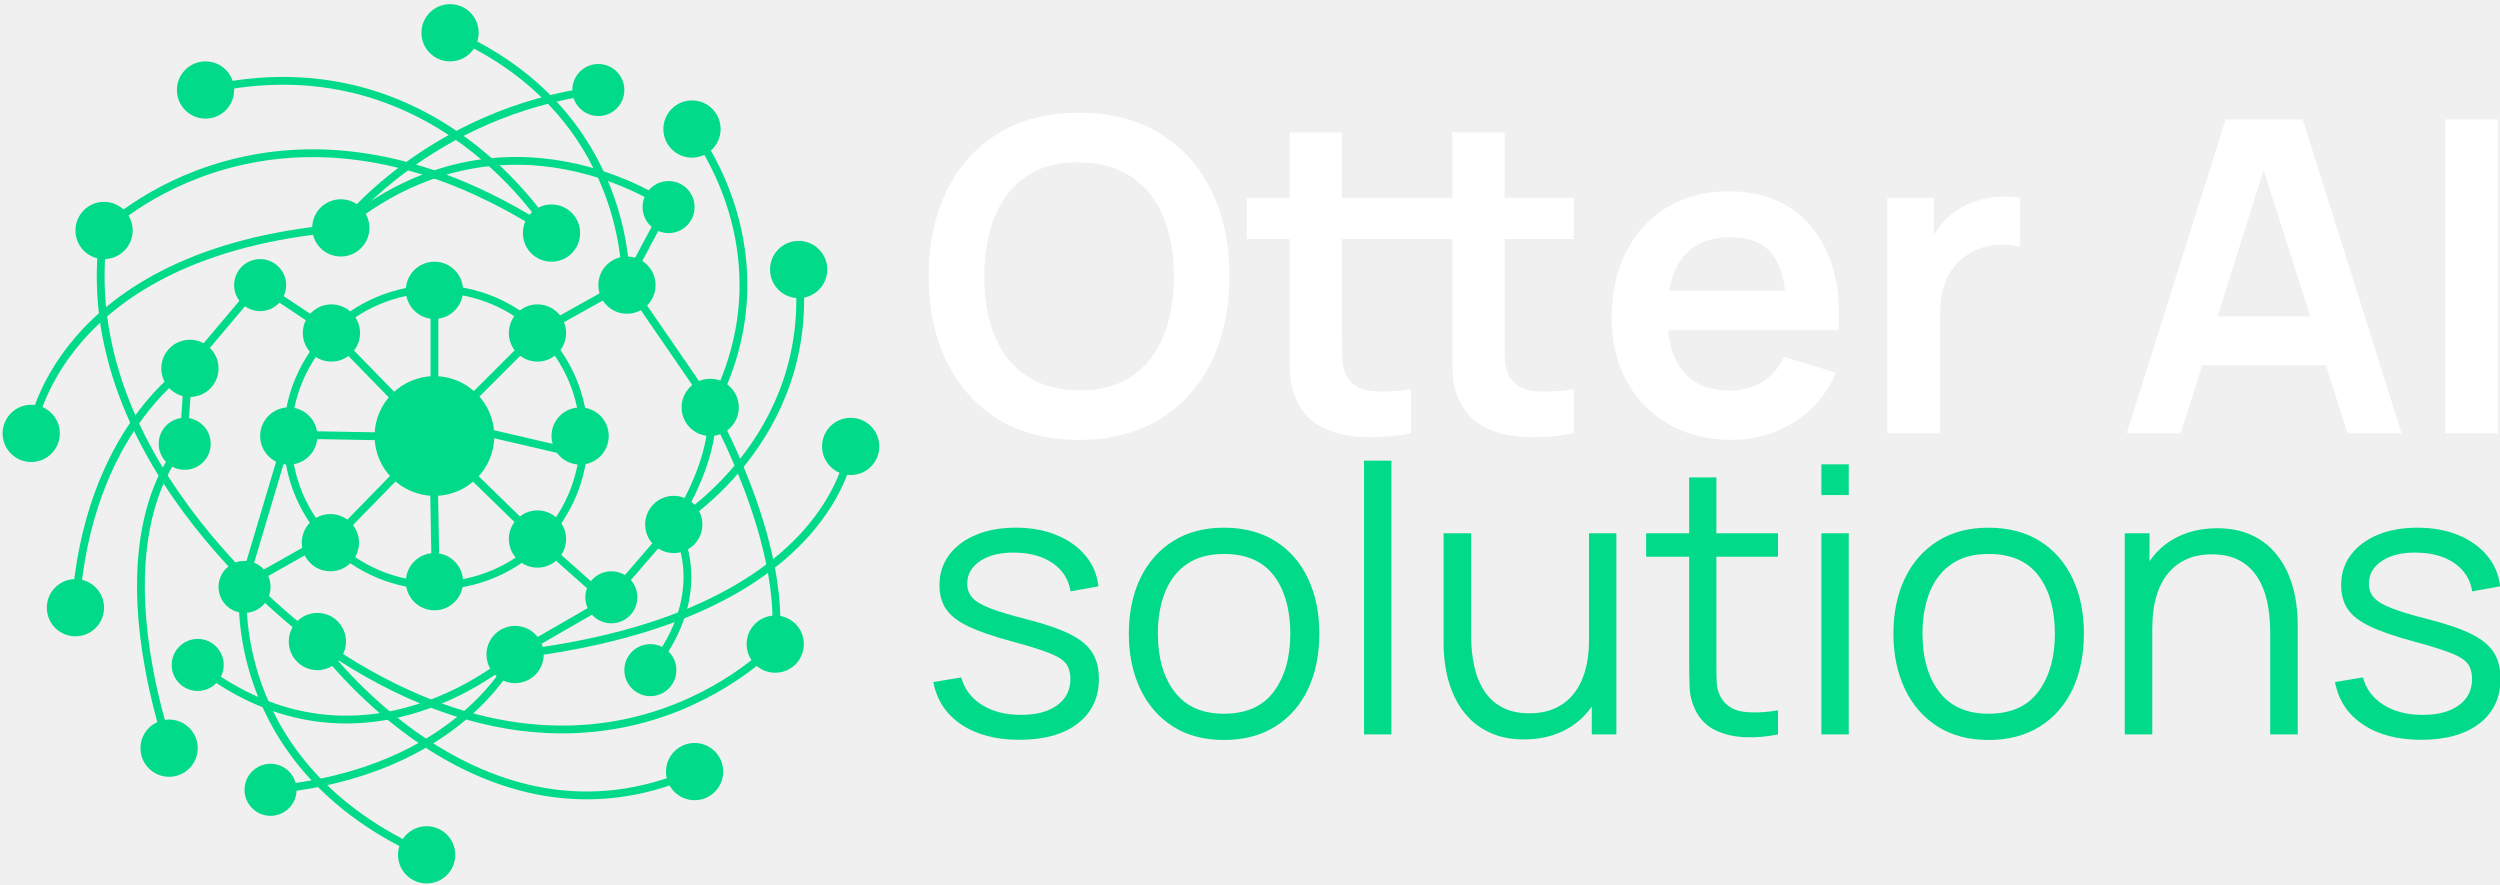
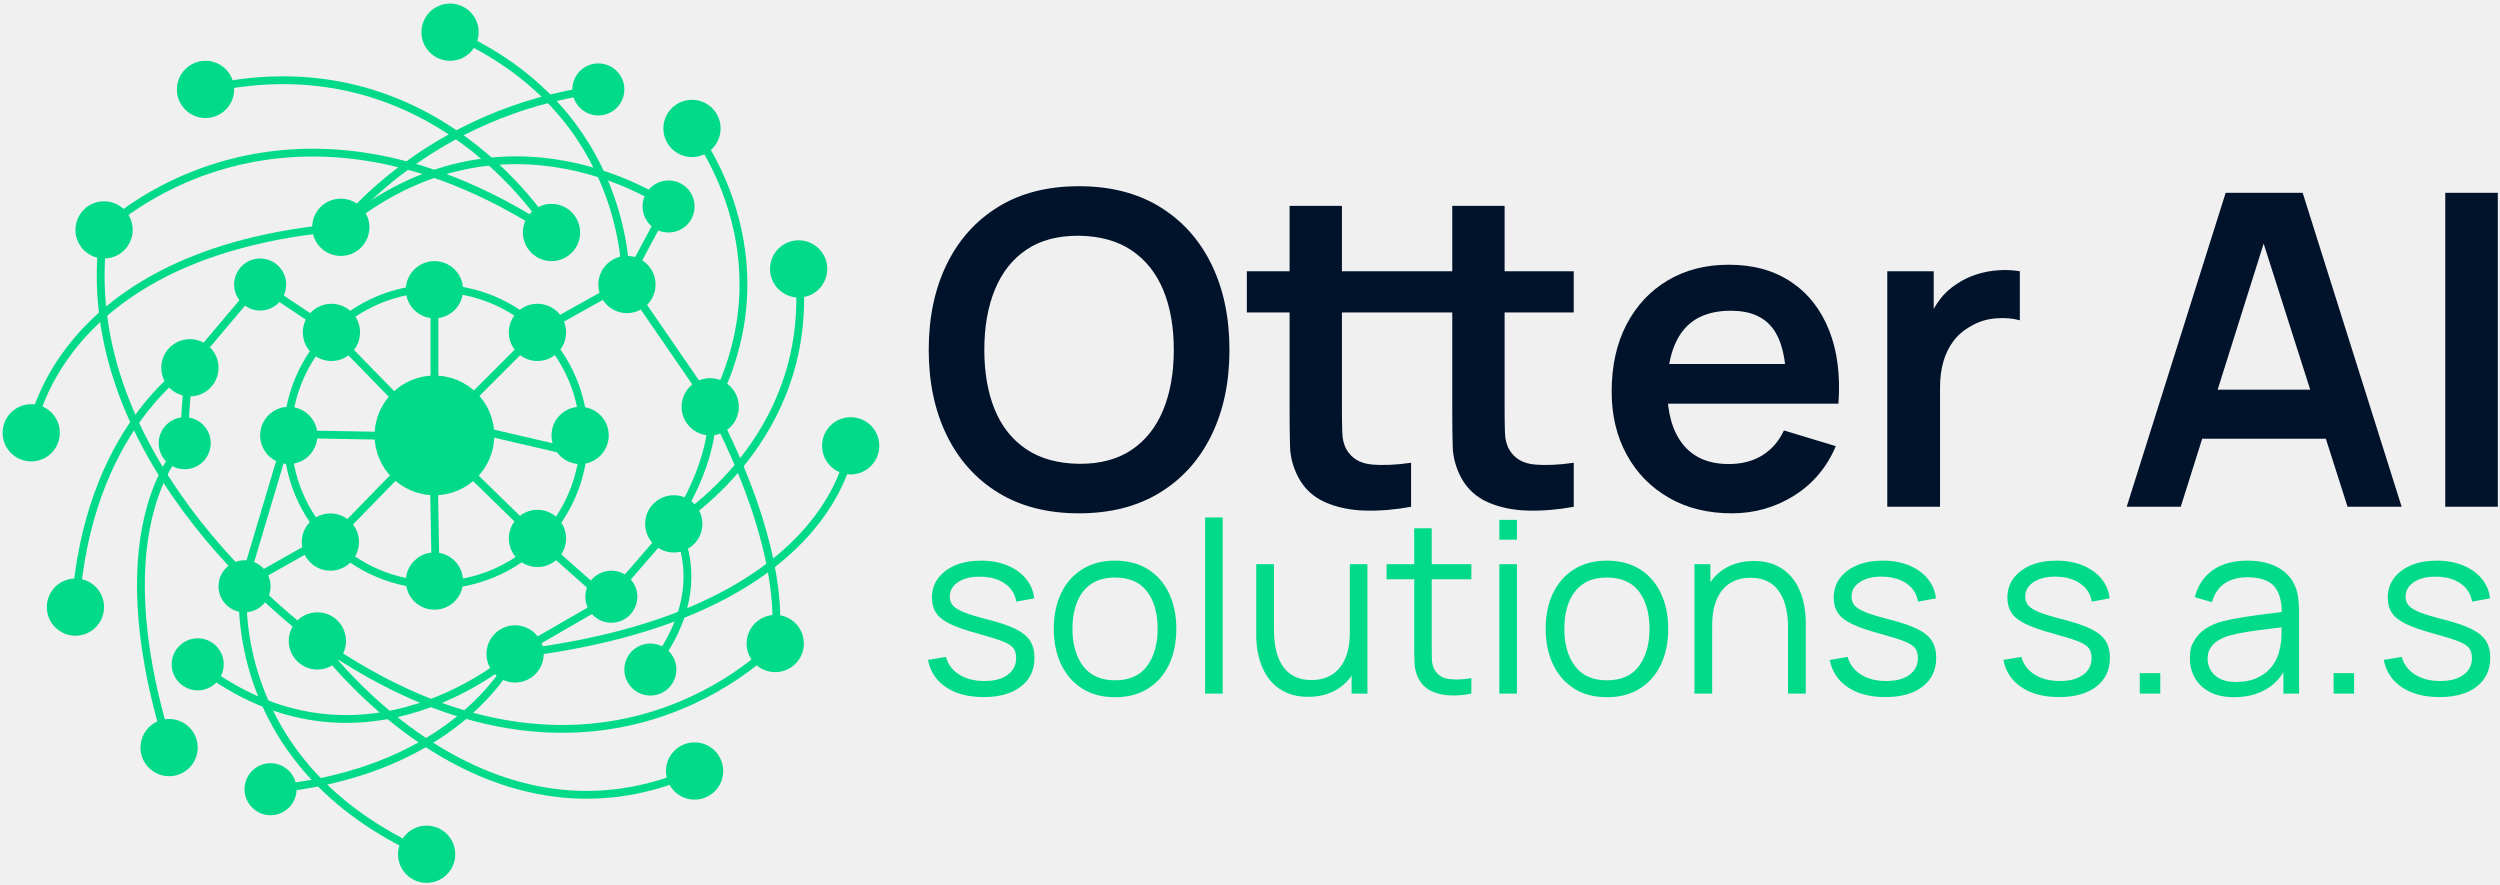
<svg xmlns="http://www.w3.org/2000/svg" viewBox="0 0 961 340">
  <defs>
-     <style>.cls-1{fill:none;stroke:#01da89;stroke-miterlimit:10;stroke-width:3px}.cls-3{fill:#01da89}.cls-4{fill:#fff}</style>
+     <style>.cls-1{fill:none;stroke:#01da89;stroke-miterlimit:10;stroke-width:3px}.cls-3{fill:#01da89}.cls-4{fill:#01132b}</style>
  </defs>
  <g id="L_1">
    <g id="Logo">
      <g id="points">
-         <circle cx="167" cy="167.6" r="23" class="cls-3" />
-         <circle cx="223" cy="167.6" r="11" class="cls-3" />
-         <circle cx="206.6" cy="128" r="11" class="cls-3" />
-         <circle cx="241" cy="109.6" r="11" class="cls-3" />
-         <circle cx="273" cy="156.6" r="11" class="cls-3" />
-         <circle cx="259" cy="201.6" r="11" class="cls-3" />
-         <circle cx="235" cy="229.6" r="10" class="cls-3" />
-         <circle cx="250" cy="257.6" r="10" class="cls-3" />
-         <circle cx="198" cy="251.6" r="11" class="cls-3" />
-         <circle cx="164" cy="328.6" r="11" class="cls-3" />
-         <circle cx="65" cy="287.6" r="11" class="cls-3" />
-         <circle cx="29" cy="233.6" r="11" class="cls-3" />
-         <circle cx="12" cy="166.6" r="11" class="cls-3" />
-         <circle cx="73" cy="141.6" r="11" class="cls-3" />
-         <circle cx="131" cy="87.6" r="11" class="cls-3" />
-         <circle cx="79" cy="34.6" r="11" class="cls-3" />
-         <circle cx="173" cy="12.6" r="11" class="cls-3" />
-         <circle cx="266" cy="49.6" r="11" class="cls-3" />
-         <circle cx="307" cy="103.6" r="11" class="cls-3" />
-         <circle cx="327" cy="171.6" r="11" class="cls-3" />
-         <circle cx="298" cy="247.6" r="11" class="cls-3" />
-         <circle cx="267" cy="296.6" r="11" class="cls-3" />
-         <circle cx="212" cy="89.6" r="11" class="cls-3" />
-         <circle cx="230" cy="34.6" r="10" class="cls-3" />
-         <circle cx="100" cy="109.6" r="10" class="cls-3" />
-         <circle cx="257" cy="79.6" r="10" class="cls-3" />
-         <circle cx="40" cy="88.6" r="11" class="cls-3" />
-         <circle cx="71" cy="170.6" r="10" class="cls-3" />
-         <circle cx="76" cy="255.6" r="10" class="cls-3" />
-         <circle cx="104" cy="303.6" r="10" class="cls-3" />
-         <circle cx="122" cy="246.6" r="11" class="cls-3" />
-         <circle cx="167" cy="111.6" r="11" class="cls-3" />
-         <circle cx="127.4" cy="128" r="11" class="cls-3" />
-         <circle cx="111" cy="167.6" r="11" class="cls-3" />
-         <circle cx="127" cy="208.6" r="11" class="cls-3" />
-         <circle cx="94" cy="225.6" r="10" class="cls-3" />
-         <circle cx="167" cy="223.6" r="11" class="cls-3" />
-         <circle cx="206.6" cy="207.2" r="11" class="cls-3" />
+         <circle cx="167" cy="167.37" r="23" class="cls-3" />
+         <circle cx="223" cy="167.37" r="11" class="cls-3" />
+         <circle cx="206.6" cy="127.77" r="11" class="cls-3" />
+         <circle cx="241" cy="109.37" r="11" class="cls-3" />
+         <circle cx="273" cy="156.37" r="11" class="cls-3" />
+         <circle cx="259" cy="201.37" r="11" class="cls-3" />
+         <circle cx="235" cy="229.37" r="10" class="cls-3" />
+         <circle cx="250" cy="257.37" r="10" class="cls-3" />
+         <circle cx="198" cy="251.37" r="11" class="cls-3" />
+         <circle cx="164" cy="328.37" r="11" class="cls-3" />
+         <circle cx="65" cy="287.37" r="11" class="cls-3" />
+         <circle cx="29" cy="233.37" r="11" class="cls-3" />
+         <circle cx="12" cy="166.37" r="11" class="cls-3" />
+         <circle cx="73" cy="141.37" r="11" class="cls-3" />
+         <circle cx="131" cy="87.37" r="11" class="cls-3" />
+         <circle cx="79" cy="34.37" r="11" class="cls-3" />
+         <circle cx="173" cy="12.37" r="11" class="cls-3" />
+         <circle cx="266" cy="49.37" r="11" class="cls-3" />
+         <circle cx="307" cy="103.37" r="11" class="cls-3" />
+         <circle cx="327" cy="171.37" r="11" class="cls-3" />
+         <circle cx="298" cy="247.37" r="11" class="cls-3" />
+         <circle cx="267" cy="296.37" r="11" class="cls-3" />
+         <circle cx="212" cy="89.37" r="11" class="cls-3" />
+         <circle cx="230" cy="34.37" r="10" class="cls-3" />
+         <circle cx="100" cy="109.37" r="10" class="cls-3" />
+         <circle cx="257" cy="79.37" r="10" class="cls-3" />
+         <circle cx="40" cy="88.37" r="11" class="cls-3" />
+         <circle cx="71" cy="170.37" r="10" class="cls-3" />
+         <circle cx="76" cy="255.37" r="10" class="cls-3" />
+         <circle cx="104" cy="303.37" r="10" class="cls-3" />
+         <circle cx="122" cy="246.37" r="11" class="cls-3" />
+         <circle cx="167" cy="111.37" r="11" class="cls-3" />
+         <circle cx="127.4" cy="127.77" r="11" class="cls-3" />
+         <circle cx="111" cy="167.37" r="11" class="cls-3" />
+         <circle cx="127" cy="208.37" r="11" class="cls-3" />
+         <circle cx="94" cy="225.37" r="10" class="cls-3" />
+         <circle cx="167" cy="223.37" r="11" class="cls-3" />
+         <circle cx="206.6" cy="206.97" r="11" class="cls-3" />
      </g>
      <g id="conections">
-         <path d="M167 167.6v-56" style="fill:#ffb3b3;stroke:#01da89;stroke-miterlimit:10;stroke-width:3px" />
-         <path d="m206.5 128.1-40 40M222.76 174.56l-55.52-12.92M206.5 207.1l-40-39M127.5 128.1l39 40M111.5 167.1l55 1M126.5 209.1l40-41M167.5 224.1l-1-56M127 127.6l-27-18M207 127.6l34-19" class="cls-1" />
-         <circle cx="167.5" cy="168.1" r="57" class="cls-1" />
-         <path d="M266 49.6s39 48 7.5 107.5c0 0 3 17-14.5 44.5l-25.5 29.5-27-24" class="cls-1" />
-         <path d="M327 171.6s-5.5 65.5-129 80l35.5-20.5" class="cls-1" />
-         <path d="M307 103.6c7 66-48 98-48 98s16.5 24.5-9 56M173 12.6c70.5 30.5 67.5 96.5 67.5 96.5l16-30s-62-44-125.5 8.5" class="cls-1" />
-         <path d="M273.5 157.1s29 51 24.5 90.5c0 0-68.5 74.5-176-1 0 0-95.5-67.5-82-158 0 0 67.5-67.5 172 1 0 0-44.5-75.5-133-55" class="cls-1" />
-         <path d="M12 166.6s8.5-69.5 119-79c0 0 33.5-44.5 99-53M71 170.6s-33.5 29.5-6 117M122 246.6s62 87 145 50M273.5 156.1l-33-48M110.5 168.1l-17 57 39-22" class="cls-1" />
-         <path d="M76 255.6c63.5 49.5 122-4 122-4s-20.5 45.5-94 52" class="cls-1" />
-         <path d="M93.5 225.1s-8 69 70.5 103.5M70.5 170.1l2-29M99.5 109.1l-27 32s-39 24-43.5 92.5" class="cls-1" />
+         <path d="M167 167.37v-56" style="stroke:#01da89;stroke-miterlimit:10;stroke-width:3px;fill:#ffb3b3" />
+         <path d="m206.5 127.87-40 40M222.76 174.33l-55.52-12.92M206.5 206.87l-40-39M127.5 127.87l39 40M111.5 166.87l55 1M126.5 208.87l40-41M167.5 223.87l-1-56M127 127.37l-27-18M207 127.37l34-19" class="cls-1" />
+         <circle cx="167.5" cy="167.87" r="57" class="cls-1" />
+         <path d="M266 49.37s39 48 7.5 107.5c0 0 3 17-14.5 44.5l-25.5 29.5-27-24" class="cls-1" />
+         <path d="M327 171.37s-5.5 65.5-129 80l35.5-20.5" class="cls-1" />
+         <path d="M307 103.37c7 66-48 98-48 98s16.5 24.5-9 56M173 12.37c70.5 30.5 67.5 96.5 67.5 96.5l16-30s-62-44-125.5 8.5" class="cls-1" />
+         <path d="M273.5 156.87s29 51 24.5 90.5c0 0-68.5 74.5-176-1 0 0-95.5-67.5-82-158 0 0 67.5-67.5 172 1 0 0-44.5-75.5-133-55" class="cls-1" />
+         <path d="M12 166.37s8.5-69.5 119-79c0 0 33.5-44.5 99-53M71 170.37s-33.5 29.5-6 117M122 246.37s62 87 145 50M273.5 155.87l-33-48M110.5 167.87l-17 57 39-22" class="cls-1" />
+         <path d="M76 255.37c63.5 49.5 122-4 122-4s-20.5 45.5-94 52" class="cls-1" />
+         <path d="M93.5 224.87s-8 69 70.5 103.5M70.5 169.87l2-29M99.5 108.87l-27 32s-39 24-43.5 92.5" class="cls-1" />
      </g>
    </g>
  </g>
  <g id="TEXT">
    <g id="TEXT-2" data-name="TEXT">
-       <path d="M414.75 169.08c-12.07 0-22.41-2.64-31.01-7.92-8.61-5.28-15.21-12.64-19.82-22.09-4.61-9.44-6.92-20.4-6.92-32.86s2.31-23.41 6.92-32.86c4.61-9.44 11.22-16.81 19.82-22.09 8.6-5.28 18.94-7.92 31.01-7.92s22.42 2.64 31.06 7.92 15.25 12.64 19.87 22.09c4.61 9.44 6.92 20.4 6.92 32.86s-2.3 23.42-6.92 32.86c-4.61 9.44-11.23 16.81-19.87 22.09s-18.99 7.92-31.06 7.92Zm0-19.02c8.1.06 14.85-1.73 20.24-5.36 5.39-3.63 9.44-8.74 12.15-15.34 2.71-6.59 4.07-14.3 4.07-23.13s-1.36-16.5-4.07-23.01c-2.71-6.51-6.76-11.58-12.15-15.21-5.39-3.63-12.14-5.5-20.24-5.62-8.1-.06-14.84 1.73-20.2 5.36-5.37 3.63-9.4 8.75-12.11 15.34-2.71 6.59-4.07 14.31-4.07 23.13s1.34 16.5 4.02 23.01c2.68 6.51 6.72 11.58 12.11 15.21 5.39 3.63 12.14 5.5 20.24 5.62ZM479.29 91.88V76.04h63.12v15.84h-63.12Zm63.12 74.69c-5.98 1.12-11.83 1.61-17.56 1.47-5.73-.14-10.85-1.2-15.38-3.19s-7.96-5.13-10.31-9.43c-2.07-3.91-3.16-7.91-3.27-11.99-.11-4.08-.17-8.69-.17-13.83V50.9h20.12v77.53c0 3.63.04 6.82.13 9.56.08 2.74.66 4.97 1.72 6.71 2.01 3.35 5.22 5.23 9.64 5.62 4.41.39 9.44.17 15.09-.67v16.93Zm-.59-74.69V76.04h63.12v15.84h-63.12Zm63.12 74.69c-5.98 1.12-11.83 1.61-17.56 1.47-5.73-.14-10.86-1.2-15.38-3.19s-7.96-5.13-10.31-9.43c-2.07-3.91-3.16-7.91-3.27-11.99-.11-4.08-.17-8.69-.17-13.83V50.9h20.12v77.53c0 3.63.04 6.82.13 9.56.08 2.74.66 4.97 1.72 6.71 2.01 3.35 5.22 5.23 9.64 5.62 4.41.39 9.44.17 15.09-.67v16.93ZM665.71 169.08c-9.17 0-17.21-1.98-24.14-5.95s-12.34-9.47-16.22-16.51c-3.88-7.04-5.83-15.14-5.83-24.31 0-9.89 1.9-18.48 5.7-25.78 3.8-7.29 9.08-12.95 15.84-16.97s14.58-6.04 23.47-6.04c9.39 0 17.36 2.19 23.93 6.58 6.57 4.39 11.44 10.58 14.63 18.57 3.19 7.99 4.39 17.41 3.6 28.25h-20.03v-7.38c-.06-9.83-1.79-17.02-5.2-21.54-3.41-4.53-8.77-6.79-16.09-6.79-8.27 0-14.42 2.56-18.44 7.67s-6.04 12.59-6.04 22.42c0 9.17 2.01 16.26 6.04 21.29s9.89 7.54 17.6 7.54c4.97 0 9.26-1.1 12.87-3.31 3.6-2.21 6.38-5.41 8.34-9.6l19.95 6.04c-3.47 8.16-8.82 14.5-16.05 19.03-7.24 4.53-15.21 6.79-23.93 6.79Zm-31.18-42.16v-15.26h62.28v15.26h-62.28ZM725.47 166.57V76.04h17.85v22.04l-2.18-2.85c1.12-3.02 2.61-5.77 4.48-8.26 1.87-2.49 4.12-4.54 6.75-6.16 2.23-1.51 4.71-2.7 7.42-3.56 2.71-.87 5.49-1.4 8.34-1.59 2.85-.2 5.62-.07 8.3.38V94.9c-2.68-.78-5.77-1.03-9.26-.75s-6.64 1.26-9.43 2.93c-2.79 1.51-5.07 3.44-6.83 5.78-1.76 2.35-3.06 5.02-3.9 8-.84 2.99-1.26 6.22-1.26 9.68v46.02h-20.28ZM817.5 166.57l38.05-120.7h29.59l38.05 120.7H902.4l-34.53-108.3h4.53l-34.12 108.3h-20.79Zm21.21-26.15v-18.86h63.37v18.86h-63.37ZM939.96 166.57V45.87h20.2v120.7h-20.2Z" class="cls-4" />
-       <path d="M391.91 284.38c-9.07 0-16.52-1.96-22.37-5.87-5.85-3.91-9.44-9.35-10.77-16.32l10.74-1.79c1.15 4.39 3.76 7.89 7.84 10.49 4.08 2.6 9.13 3.9 15.14 3.9s10.5-1.23 13.89-3.69c3.39-2.46 5.08-5.81 5.08-10.06 0-2.39-.54-4.33-1.61-5.83s-3.26-2.9-6.55-4.19c-3.29-1.29-8.21-2.82-14.75-4.58-7.01-1.91-12.5-3.82-16.46-5.73-3.96-1.91-6.78-4.12-8.45-6.62-1.67-2.51-2.51-5.57-2.51-9.2 0-4.39 1.24-8.24 3.72-11.56 2.48-3.32 5.92-5.89 10.31-7.73 4.39-1.84 9.5-2.76 15.32-2.76s11.04.94 15.64 2.83c4.61 1.89 8.32 4.52 11.13 7.91 2.82 3.39 4.49 7.33 5.01 11.81l-10.74 1.93c-.72-4.53-2.97-8.12-6.76-10.77-3.79-2.65-8.6-4.02-14.42-4.12-5.49-.14-9.95.89-13.39 3.11s-5.15 5.17-5.15 8.84c0 2.05.62 3.81 1.86 5.26 1.24 1.46 3.5 2.83 6.77 4.12 3.27 1.29 7.93 2.7 13.99 4.22 7.11 1.81 12.69 3.72 16.75 5.73 4.06 2 6.94 4.37 8.66 7.09 1.72 2.72 2.58 6.08 2.58 10.09 0 7.3-2.71 13.04-8.12 17.22-5.42 4.18-12.87 6.26-22.37 6.26ZM470.51 284.45c-7.68 0-14.25-1.74-19.69-5.23-5.44-3.48-9.62-8.3-12.53-14.46s-4.37-13.22-4.37-21.19 1.48-15.22 4.44-21.33c2.96-6.11 7.17-10.87 12.63-14.28 5.46-3.41 11.96-5.12 19.51-5.12s14.33 1.73 19.79 5.19c5.46 3.46 9.64 8.26 12.53 14.39 2.89 6.13 4.33 13.18 4.33 21.15s-1.46 15.24-4.37 21.37c-2.91 6.13-7.11 10.92-12.6 14.35-5.49 3.44-12.05 5.15-19.69 5.15Zm0-10.1c8.59 0 14.98-2.85 19.18-8.55 4.2-5.7 6.3-13.11 6.3-22.23s-2.11-16.8-6.34-22.33c-4.22-5.54-10.61-8.3-19.15-8.3-5.77 0-10.54 1.3-14.28 3.9-3.75 2.6-6.54 6.2-8.38 10.81-1.84 4.61-2.76 9.91-2.76 15.93 0 9.31 2.15 16.76 6.44 22.37 4.29 5.61 10.62 8.41 18.97 8.41ZM524.34 282.3V177.07h10.52V282.3h-10.52ZM585.9 284.23c-4.63 0-8.67-.72-12.13-2.15s-6.4-3.36-8.8-5.8a29.682 29.682 0 0 1-5.83-8.34c-1.48-3.12-2.55-6.44-3.22-9.95-.67-3.51-1-7-1-10.49v-42.52h10.59v39.44c0 4.25.41 8.19 1.22 11.81.81 3.63 2.11 6.79 3.9 9.48 1.79 2.7 4.1 4.79 6.94 6.26 2.84 1.48 6.29 2.22 10.34 2.22 3.72 0 7-.64 9.84-1.93s5.23-3.14 7.16-5.55c1.93-2.41 3.4-5.34 4.4-8.8 1-3.46 1.5-7.36 1.5-11.7l7.45 1.65c0 7.92-1.38 14.58-4.15 19.97-2.77 5.39-6.59 9.47-11.45 12.24s-10.45 4.15-16.75 4.15Zm25.98-1.93v-19.04h-1.07v-58.27h10.52v77.31h-9.45ZM632.78 214.01v-9.02h50.68v9.02h-50.68Zm50.68 68.29c-4.34.91-8.62 1.26-12.85 1.07-4.22-.19-7.99-1.1-11.31-2.72-3.32-1.62-5.83-4.15-7.55-7.59-1.38-2.86-2.14-5.76-2.25-8.7-.12-2.94-.18-6.29-.18-10.06v-70.8h10.45v70.37c0 3.25.04 5.95.11 8.12.07 2.17.56 4.09 1.47 5.76 1.72 3.2 4.45 5.11 8.2 5.73 3.75.62 8.39.48 13.92-.43v9.23ZM700.14 190.31V178.5h10.52v11.81h-10.52Zm0 91.99v-77.31h10.52v77.31h-10.52ZM764.42 284.45c-7.68 0-14.25-1.74-19.69-5.23s-9.62-8.3-12.53-14.46-4.37-13.22-4.37-21.19 1.48-15.22 4.44-21.33c2.96-6.11 7.17-10.87 12.63-14.28 5.46-3.41 11.96-5.12 19.51-5.12s14.33 1.73 19.79 5.19c5.46 3.46 9.64 8.26 12.53 14.39 2.89 6.13 4.33 13.18 4.33 21.15s-1.46 15.24-4.37 21.37c-2.91 6.13-7.11 10.92-12.6 14.35-5.49 3.44-12.05 5.15-19.69 5.15Zm0-10.1c8.59 0 14.98-2.85 19.18-8.55 4.2-5.7 6.3-13.11 6.3-22.23s-2.11-16.8-6.33-22.33c-4.22-5.54-10.61-8.3-19.15-8.3-5.77 0-10.54 1.3-14.28 3.9-3.75 2.6-6.54 6.2-8.38 10.81-1.84 4.61-2.76 9.91-2.76 15.93 0 9.31 2.15 16.76 6.44 22.37 4.29 5.61 10.62 8.41 18.97 8.41ZM816.75 282.3v-77.31h9.52v19.04h1.07v58.27h-10.59Zm55.91 0v-39.44c0-4.29-.41-8.24-1.22-11.85-.81-3.6-2.11-6.75-3.9-9.45-1.79-2.7-4.1-4.78-6.94-6.26-2.84-1.48-6.29-2.22-10.34-2.22-3.72 0-7 .64-9.84 1.93s-5.23 3.14-7.16 5.55c-1.93 2.41-3.4 5.33-4.4 8.77s-1.5 7.35-1.5 11.74l-7.45-1.65c0-7.92 1.38-14.58 4.15-19.97 2.77-5.39 6.58-9.47 11.45-12.24 4.87-2.77 10.45-4.15 16.75-4.15 4.63 0 8.67.72 12.13 2.15 3.46 1.43 6.39 3.36 8.8 5.8 2.41 2.43 4.35 5.21 5.83 8.34 1.48 3.13 2.55 6.44 3.22 9.95.67 3.51 1 7 1 10.49v42.52h-10.59ZM930.71 284.38c-9.07 0-16.52-1.96-22.37-5.87-5.85-3.91-9.44-9.35-10.77-16.32l10.74-1.79c1.15 4.39 3.76 7.89 7.84 10.49 4.08 2.6 9.13 3.9 15.14 3.9s10.5-1.23 13.89-3.69c3.39-2.46 5.08-5.81 5.08-10.06 0-2.39-.54-4.33-1.61-5.83s-3.26-2.9-6.55-4.19c-3.29-1.29-8.21-2.82-14.75-4.58-7.02-1.91-12.5-3.82-16.46-5.73-3.96-1.91-6.78-4.12-8.45-6.62-1.67-2.51-2.51-5.57-2.51-9.2 0-4.39 1.24-8.24 3.72-11.56 2.48-3.32 5.92-5.89 10.31-7.73 4.39-1.84 9.5-2.76 15.32-2.76s11.04.94 15.64 2.83c4.6 1.89 8.31 4.52 11.13 7.91 2.82 3.39 4.49 7.33 5.01 11.81l-10.74 1.93c-.72-4.53-2.97-8.12-6.76-10.77-3.79-2.65-8.6-4.02-14.42-4.12-5.49-.14-9.95.89-13.39 3.11-3.44 2.22-5.15 5.17-5.15 8.84 0 2.05.62 3.81 1.86 5.26 1.24 1.46 3.5 2.83 6.76 4.12 3.27 1.29 7.93 2.7 13.99 4.22 7.11 1.81 12.69 3.72 16.75 5.73 4.06 2 6.94 4.37 8.66 7.09s2.58 6.08 2.58 10.09c0 7.3-2.71 13.04-8.12 17.22-5.42 4.18-12.87 6.26-22.37 6.26Z" class="cls-3" />
+       <path d="M414.75 197.32c-12.07 0-22.41-2.64-31.01-7.92-8.61-5.28-15.21-12.64-19.82-22.09-4.61-9.44-6.92-20.4-6.92-32.86s2.31-23.41 6.92-32.86c4.61-9.44 11.22-16.81 19.82-22.09s18.94-7.92 31.01-7.92 22.42 2.64 31.06 7.92c8.63 5.28 15.25 12.64 19.87 22.09 4.61 9.44 6.92 20.4 6.92 32.86s-2.3 23.42-6.92 32.86c-4.61 9.44-11.23 16.81-19.87 22.09-8.63 5.28-18.99 7.92-31.06 7.92m0-19.03c8.1.06 14.85-1.73 20.24-5.36s9.44-8.75 12.15-15.34 4.07-14.3 4.07-23.13-1.36-16.5-4.07-23.01q-4.065-9.765-12.15-15.21c-5.39-3.63-12.14-5.5-20.24-5.62-8.1-.05-14.84 1.73-20.2 5.36-5.37 3.63-9.4 8.75-12.11 15.34s-4.07 14.31-4.07 23.13 1.34 16.5 4.02 23.01 6.72 11.58 12.11 15.21 12.14 5.5 20.24 5.62ZM479.29 120.12v-15.84h63.12v15.84zm63.12 74.68c-5.98 1.12-11.83 1.61-17.56 1.47s-10.85-1.2-15.38-3.18-7.96-5.13-10.31-9.43c-2.07-3.91-3.16-7.91-3.27-11.99s-.17-8.69-.17-13.83V79.13h20.12v77.53c0 3.63.04 6.82.13 9.56.08 2.74.66 4.97 1.72 6.71 2.01 3.35 5.22 5.23 9.64 5.62 4.41.39 9.44.17 15.09-.67v16.93Zm-.59-74.68v-15.84h63.12v15.84zm63.12 74.68c-5.98 1.12-11.83 1.61-17.56 1.47s-10.86-1.2-15.38-3.18c-4.53-1.98-7.96-5.13-10.31-9.43-2.07-3.91-3.16-7.91-3.27-11.99s-.17-8.69-.17-13.83V79.13h20.12v77.53c0 3.63.04 6.82.13 9.56.08 2.74.66 4.97 1.72 6.71 2.01 3.35 5.22 5.23 9.64 5.62 4.41.39 9.44.17 15.09-.67v16.93ZM665.71 197.32c-9.17 0-17.21-1.98-24.14-5.95s-12.34-9.47-16.22-16.51-5.83-15.14-5.83-24.31c0-9.89 1.9-18.48 5.7-25.78s9.08-12.95 15.84-16.97 14.58-6.04 23.47-6.04c9.39 0 17.36 2.19 23.93 6.58s11.44 10.58 14.63 18.57 4.39 17.41 3.6 28.25h-20.03v-7.38c-.06-9.83-1.79-17.02-5.2-21.54-3.41-4.53-8.77-6.79-16.09-6.79-8.27 0-14.42 2.56-18.44 7.67s-6.04 12.59-6.04 22.42c0 9.17 2.01 16.26 6.04 21.29s9.89 7.54 17.6 7.54c4.97 0 9.26-1.1 12.87-3.31q5.4-3.315 8.34-9.6l19.95 6.04c-3.47 8.16-8.82 14.5-16.05 19.03-7.24 4.53-15.21 6.79-23.93 6.79m-31.18-42.16v-15.25h62.28v15.25zM725.47 194.8v-90.53h17.85v22.04l-2.18-2.85c1.12-3.02 2.61-5.77 4.48-8.26s4.12-4.54 6.75-6.16c2.23-1.51 4.71-2.7 7.42-3.56q4.065-1.305 8.34-1.59c2.85-.2 5.62-.07 8.3.38v18.86c-2.68-.78-5.77-1.03-9.26-.75s-6.64 1.26-9.43 2.93c-2.79 1.51-5.07 3.44-6.83 5.78-1.76 2.35-3.06 5.02-3.9 8-.84 2.99-1.26 6.22-1.26 9.68v46.02h-20.28ZM817.5 194.8l38.05-120.7h29.59l38.05 120.7H902.4L867.87 86.5h4.53l-34.12 108.3h-20.79Zm21.21-26.15v-18.86h63.37v18.86zM939.96 194.8V74.1h20.2v120.7z" class="cls-4" />
+       <path d="M378.04 267.95c-5.83 0-10.63-1.26-14.39-3.78q-5.64-3.78-6.93-10.5l6.91-1.15c.74 2.83 2.42 5.07 5.04 6.75 2.62 1.67 5.87 2.51 9.74 2.51s6.75-.79 8.93-2.37 3.27-3.74 3.27-6.47c0-1.53-.35-2.79-1.04-3.75-.69-.97-2.1-1.87-4.21-2.69-2.12-.83-5.28-1.81-9.49-2.95-4.51-1.23-8.04-2.46-10.59-3.68q-3.825-1.845-5.43-4.26c-1.08-1.61-1.61-3.58-1.61-5.92 0-2.82.8-5.3 2.39-7.44 1.6-2.13 3.81-3.79 6.63-4.97s6.11-1.77 9.86-1.77 7.1.61 10.06 1.82 5.35 2.91 7.16 5.09 2.89 4.71 3.22 7.6l-6.91 1.24q-.69-4.38-4.35-6.93c-2.44-1.7-5.53-2.59-9.28-2.65-3.53-.09-6.4.58-8.61 2-2.21 1.43-3.32 3.32-3.32 5.69 0 1.32.4 2.45 1.2 3.38.8.94 2.25 1.82 4.35 2.65s5.1 1.73 9 2.72c4.57 1.17 8.17 2.39 10.78 3.68s4.47 2.81 5.57 4.56 1.66 3.91 1.66 6.49c0 4.7-1.74 8.39-5.23 11.08-3.48 2.69-8.28 4.03-14.39 4.03ZM428.61 268c-4.94 0-9.17-1.12-12.67-3.36s-6.19-5.34-8.06-9.3-2.81-8.5-2.81-13.63.95-9.79 2.85-13.72 4.61-6.99 8.13-9.19c3.52-2.19 7.7-3.29 12.55-3.29s9.22 1.11 12.73 3.34c3.52 2.23 6.2 5.31 8.06 9.26s2.79 8.48 2.79 13.61-.94 9.8-2.81 13.75-4.58 7.02-8.1 9.23c-3.53 2.21-7.75 3.32-12.66 3.32Zm0-6.49c5.53 0 9.64-1.83 12.34-5.5s4.05-8.43 4.05-14.3-1.36-10.81-4.08-14.37S434.1 222 428.6 222c-3.72 0-6.78.84-9.19 2.51s-4.21 3.99-5.39 6.95-1.77 6.38-1.77 10.25c0 5.99 1.38 10.78 4.14 14.39s6.83 5.41 12.2 5.41ZM463.24 266.62v-67.7h6.77v67.7zM502.84 267.86c-2.98 0-5.58-.46-7.81-1.38s-4.12-2.17-5.67-3.73c-1.55-1.57-2.8-3.35-3.75-5.37-.95-2.01-1.64-4.14-2.07-6.4s-.64-4.5-.64-6.75v-27.35h6.82v25.37c0 2.73.26 5.27.78 7.6s1.36 4.37 2.51 6.1c1.15 1.74 2.64 3.08 4.47 4.03s4.04 1.43 6.65 1.43c2.39 0 4.5-.41 6.33-1.24s3.36-2.02 4.61-3.57c1.24-1.55 2.19-3.44 2.83-5.66.64-2.23.97-4.74.97-7.53l4.79 1.06c0 5.1-.89 9.38-2.67 12.85s-4.24 6.09-7.37 7.88c-3.13 1.78-6.72 2.67-10.78 2.67Zm16.72-1.24v-12.25h-.69v-37.49h6.77v49.74zM533 222.68v-5.8h32.6v5.8zm32.61 43.94c-2.79.58-5.55.81-8.27.69s-5.14-.71-7.28-1.75c-2.13-1.04-3.75-2.67-4.86-4.88-.89-1.84-1.38-3.71-1.45-5.6-.08-1.89-.12-4.04-.12-6.47v-45.54h6.72v45.27c0 2.09.02 3.83.07 5.23s.36 2.63.94 3.71c1.1 2.06 2.86 3.29 5.27 3.68 2.41.4 5.4.31 8.96-.28v5.94ZM576.34 207.44v-7.6h6.77v7.6zm0 59.18v-49.74h6.77v49.74zM617.69 268c-4.94 0-9.17-1.12-12.67-3.36s-6.19-5.34-8.06-9.3-2.81-8.5-2.81-13.63.95-9.79 2.85-13.72 4.61-6.99 8.13-9.19c3.52-2.19 7.7-3.29 12.55-3.29s9.22 1.11 12.73 3.34c3.52 2.23 6.2 5.31 8.06 9.26s2.79 8.48 2.79 13.61-.94 9.8-2.81 13.75-4.58 7.02-8.1 9.23c-3.53 2.21-7.75 3.32-12.66 3.32Zm0-6.49c5.53 0 9.64-1.83 12.34-5.5s4.05-8.43 4.05-14.3-1.36-10.81-4.08-14.37-6.82-5.34-12.32-5.34c-3.72 0-6.78.84-9.19 2.51s-4.21 3.99-5.39 6.95-1.77 6.38-1.77 10.25c0 5.99 1.38 10.78 4.14 14.39s6.83 5.41 12.2 5.41ZM651.35 266.62v-49.74h6.12v12.25h.69v37.49h-6.82Zm35.97 0v-25.37q0-4.14-.78-7.62c-.52-2.32-1.36-4.34-2.51-6.08s-2.64-3.08-4.47-4.03-4.04-1.43-6.65-1.43c-2.39 0-4.51.41-6.33 1.24-1.83.83-3.36 2.02-4.61 3.57-1.24 1.55-2.19 3.43-2.83 5.64s-.97 4.73-.97 7.55l-4.79-1.06c0-5.1.89-9.38 2.67-12.85s4.24-6.09 7.37-7.87 6.72-2.67 10.78-2.67c2.98 0 5.58.46 7.81 1.38 2.22.92 4.11 2.17 5.66 3.73 1.55 1.57 2.8 3.35 3.75 5.37.95 2.01 1.64 4.14 2.07 6.4s.64 4.51.64 6.75v27.35h-6.82ZM724.67 267.95c-5.83 0-10.63-1.26-14.39-3.78q-5.64-3.78-6.93-10.5l6.91-1.15c.74 2.83 2.42 5.07 5.04 6.75 2.62 1.67 5.87 2.51 9.74 2.51s6.75-.79 8.93-2.37 3.27-3.74 3.27-6.47c0-1.53-.35-2.79-1.04-3.75-.69-.97-2.1-1.87-4.21-2.69-2.12-.83-5.28-1.81-9.49-2.95-4.51-1.23-8.04-2.46-10.59-3.68q-3.825-1.845-5.43-4.26c-1.08-1.61-1.61-3.58-1.61-5.92 0-2.82.8-5.3 2.39-7.44 1.6-2.13 3.81-3.79 6.63-4.97s6.11-1.77 9.86-1.77 7.1.61 10.06 1.82 5.35 2.91 7.16 5.09 2.89 4.71 3.22 7.6l-6.91 1.24q-.69-4.38-4.35-6.93c-2.44-1.7-5.53-2.59-9.28-2.65-3.53-.09-6.4.58-8.61 2-2.21 1.43-3.32 3.32-3.32 5.69 0 1.32.4 2.45 1.2 3.38.8.94 2.25 1.82 4.35 2.65s5.1 1.73 9 2.72c4.57 1.17 8.17 2.39 10.78 3.68s4.47 2.81 5.57 4.56 1.66 3.91 1.66 6.49c0 4.7-1.74 8.39-5.23 11.08-3.48 2.69-8.28 4.03-14.39 4.03ZM791.44 267.95c-5.83 0-10.63-1.26-14.39-3.78q-5.64-3.78-6.93-10.5l6.91-1.15c.74 2.83 2.42 5.07 5.04 6.75 2.62 1.67 5.87 2.51 9.74 2.51s6.75-.79 8.93-2.37 3.27-3.74 3.27-6.47c0-1.53-.35-2.79-1.04-3.75-.69-.97-2.1-1.87-4.21-2.69-2.12-.83-5.28-1.81-9.49-2.95-4.51-1.23-8.04-2.46-10.59-3.68q-3.825-1.845-5.43-4.26c-1.08-1.61-1.61-3.58-1.61-5.92 0-2.82.8-5.3 2.39-7.44 1.6-2.13 3.81-3.79 6.63-4.97s6.11-1.77 9.86-1.77 7.1.61 10.06 1.82 5.35 2.91 7.16 5.09 2.89 4.71 3.22 7.6l-6.91 1.24q-.69-4.38-4.35-6.93c-2.44-1.7-5.53-2.59-9.28-2.65-3.53-.09-6.4.58-8.61 2-2.21 1.43-3.32 3.32-3.32 5.69 0 1.32.4 2.45 1.2 3.38.8.94 2.25 1.82 4.35 2.65s5.1 1.73 9 2.72c4.57 1.17 8.17 2.39 10.78 3.68s4.47 2.81 5.57 4.56 1.66 3.91 1.66 6.49c0 4.7-1.74 8.39-5.23 11.08-3.48 2.69-8.28 4.03-14.39 4.03ZM822.53 266.62v-7.88h7.88v7.88zM858.81 268c-3.75 0-6.88-.68-9.42-2.03-2.53-1.35-4.43-3.15-5.69-5.39q-1.89-3.36-1.89-7.32c0-3.96.54-5.01 1.63-6.93s2.58-3.49 4.47-4.72 4.08-2.16 6.56-2.81c2.52-.61 5.3-1.16 8.36-1.63 3.05-.48 6.05-.89 8.98-1.24s5.5-.7 7.71-1.04l-2.39 1.47c.09-4.91-.86-8.55-2.86-10.91s-5.46-3.55-10.41-3.55c-3.41 0-6.29.77-8.63 2.3s-4 3.96-4.95 7.28l-6.58-1.93c1.14-4.45 3.42-7.91 6.86-10.36s7.91-3.68 13.4-3.68c4.54 0 8.4.85 11.58 2.56 3.18 1.7 5.43 4.17 6.75 7.39.61 1.44 1.01 3.06 1.2 4.83.18 1.78.28 3.59.28 5.43v30.9h-6.03v-12.48l1.75.74c-1.69 4.27-4.31 7.52-7.88 9.76-3.56 2.24-7.83 3.36-12.8 3.36m.79-5.85c3.16 0 5.92-.57 8.29-1.7s4.27-2.69 5.71-4.67 2.38-4.21 2.81-6.7c.37-1.6.57-3.35.6-5.27s.05-3.35.05-4.31l2.58 1.33c-2.3.31-4.8.62-7.48.92-2.69.31-5.33.66-7.92 1.06s-4.94.88-7.02 1.43c-1.41.4-2.78.96-4.1 1.68s-2.4 1.68-3.25 2.88-1.27 2.69-1.27 4.47c0 1.44.36 2.84 1.08 4.19s1.89 2.47 3.5 3.36 3.75 1.34 6.42 1.34ZM897.04 266.62v-7.88h7.88v7.88zM937.65 267.95c-5.83 0-10.63-1.26-14.39-3.78q-5.64-3.78-6.93-10.5l6.91-1.15c.74 2.83 2.42 5.07 5.04 6.75 2.62 1.67 5.87 2.51 9.74 2.51s6.75-.79 8.93-2.37 3.27-3.74 3.27-6.47c0-1.53-.35-2.79-1.04-3.75-.69-.97-2.1-1.87-4.21-2.69-2.12-.83-5.28-1.81-9.49-2.95-4.51-1.23-8.04-2.46-10.59-3.68q-3.825-1.845-5.43-4.26c-1.08-1.61-1.61-3.58-1.61-5.92 0-2.82.8-5.3 2.39-7.44 1.6-2.13 3.81-3.79 6.63-4.97s6.11-1.77 9.86-1.77 7.1.61 10.06 1.82 5.35 2.91 7.16 5.09 2.89 4.71 3.22 7.6l-6.91 1.24q-.69-4.38-4.35-6.93c-2.44-1.7-5.53-2.59-9.28-2.65-3.53-.09-6.4.58-8.61 2-2.21 1.43-3.32 3.32-3.32 5.69 0 1.32.4 2.45 1.2 3.38.8.94 2.25 1.82 4.35 2.65s5.1 1.73 9 2.72c4.57 1.17 8.17 2.39 10.78 3.68s4.47 2.81 5.57 4.56 1.66 3.91 1.66 6.49c0 4.7-1.74 8.39-5.23 11.08-3.48 2.69-8.28 4.03-14.39 4.03Z" class="cls-3" />
    </g>
  </g>
</svg>
